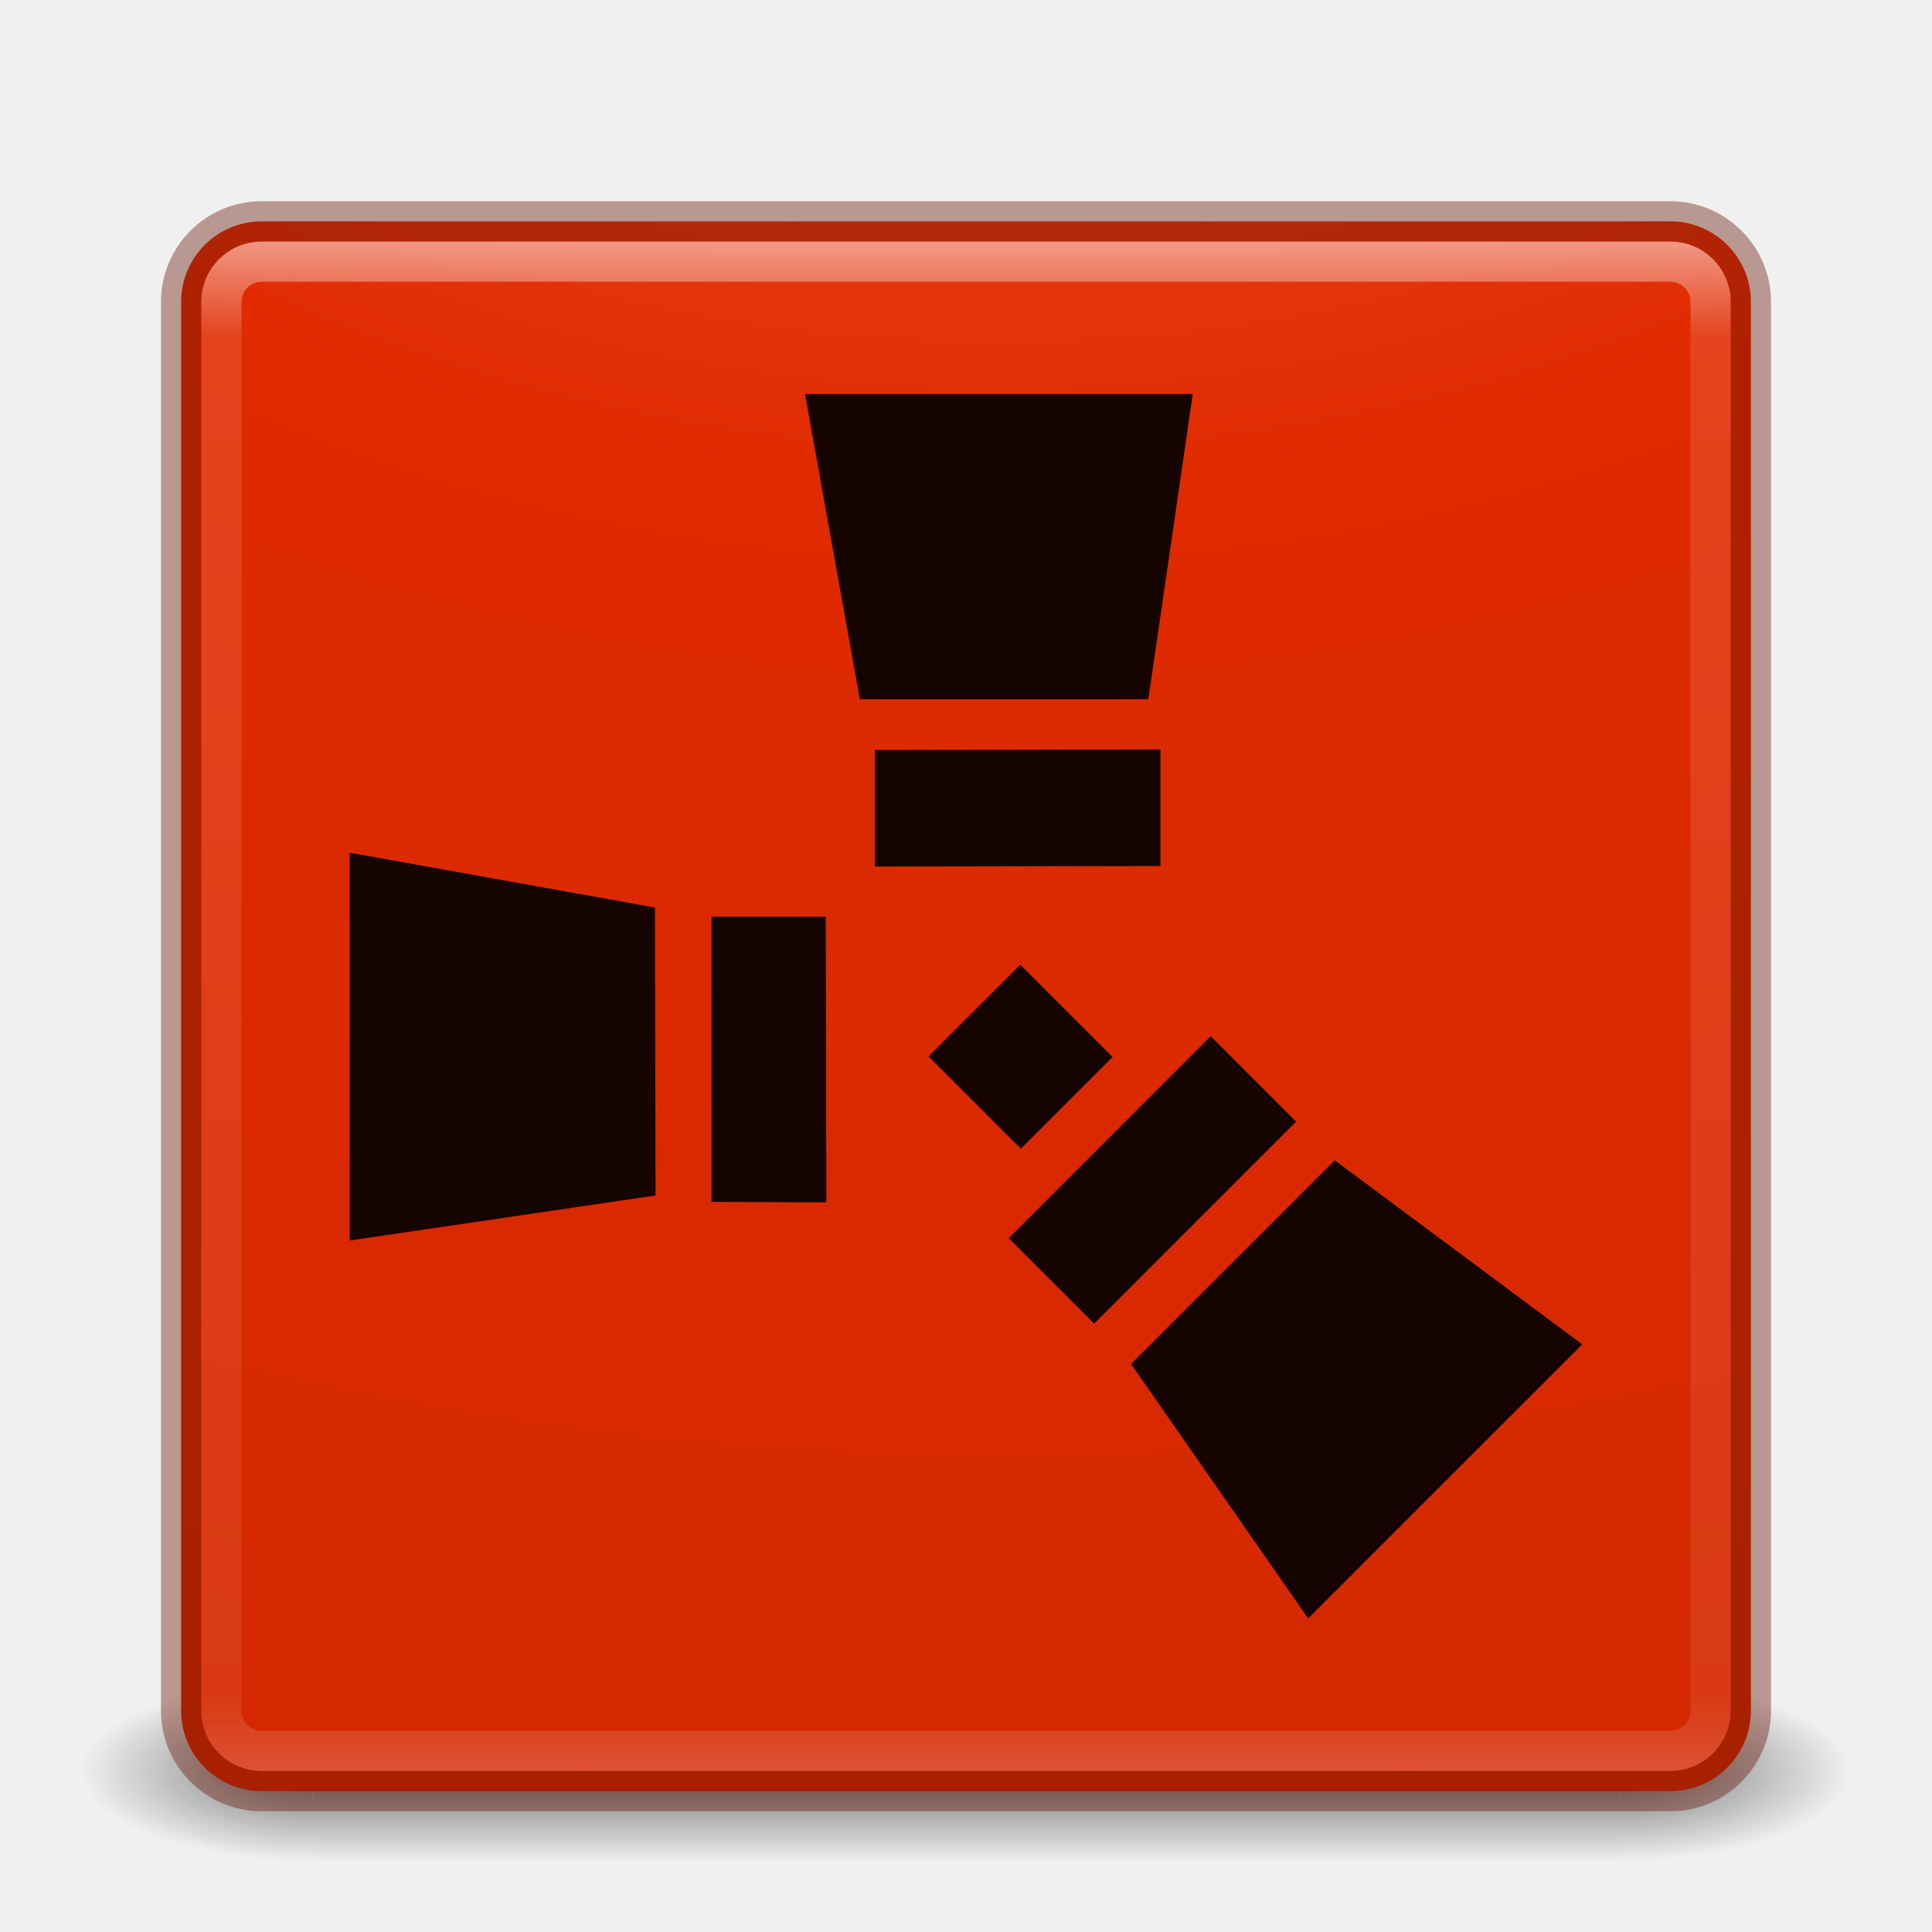
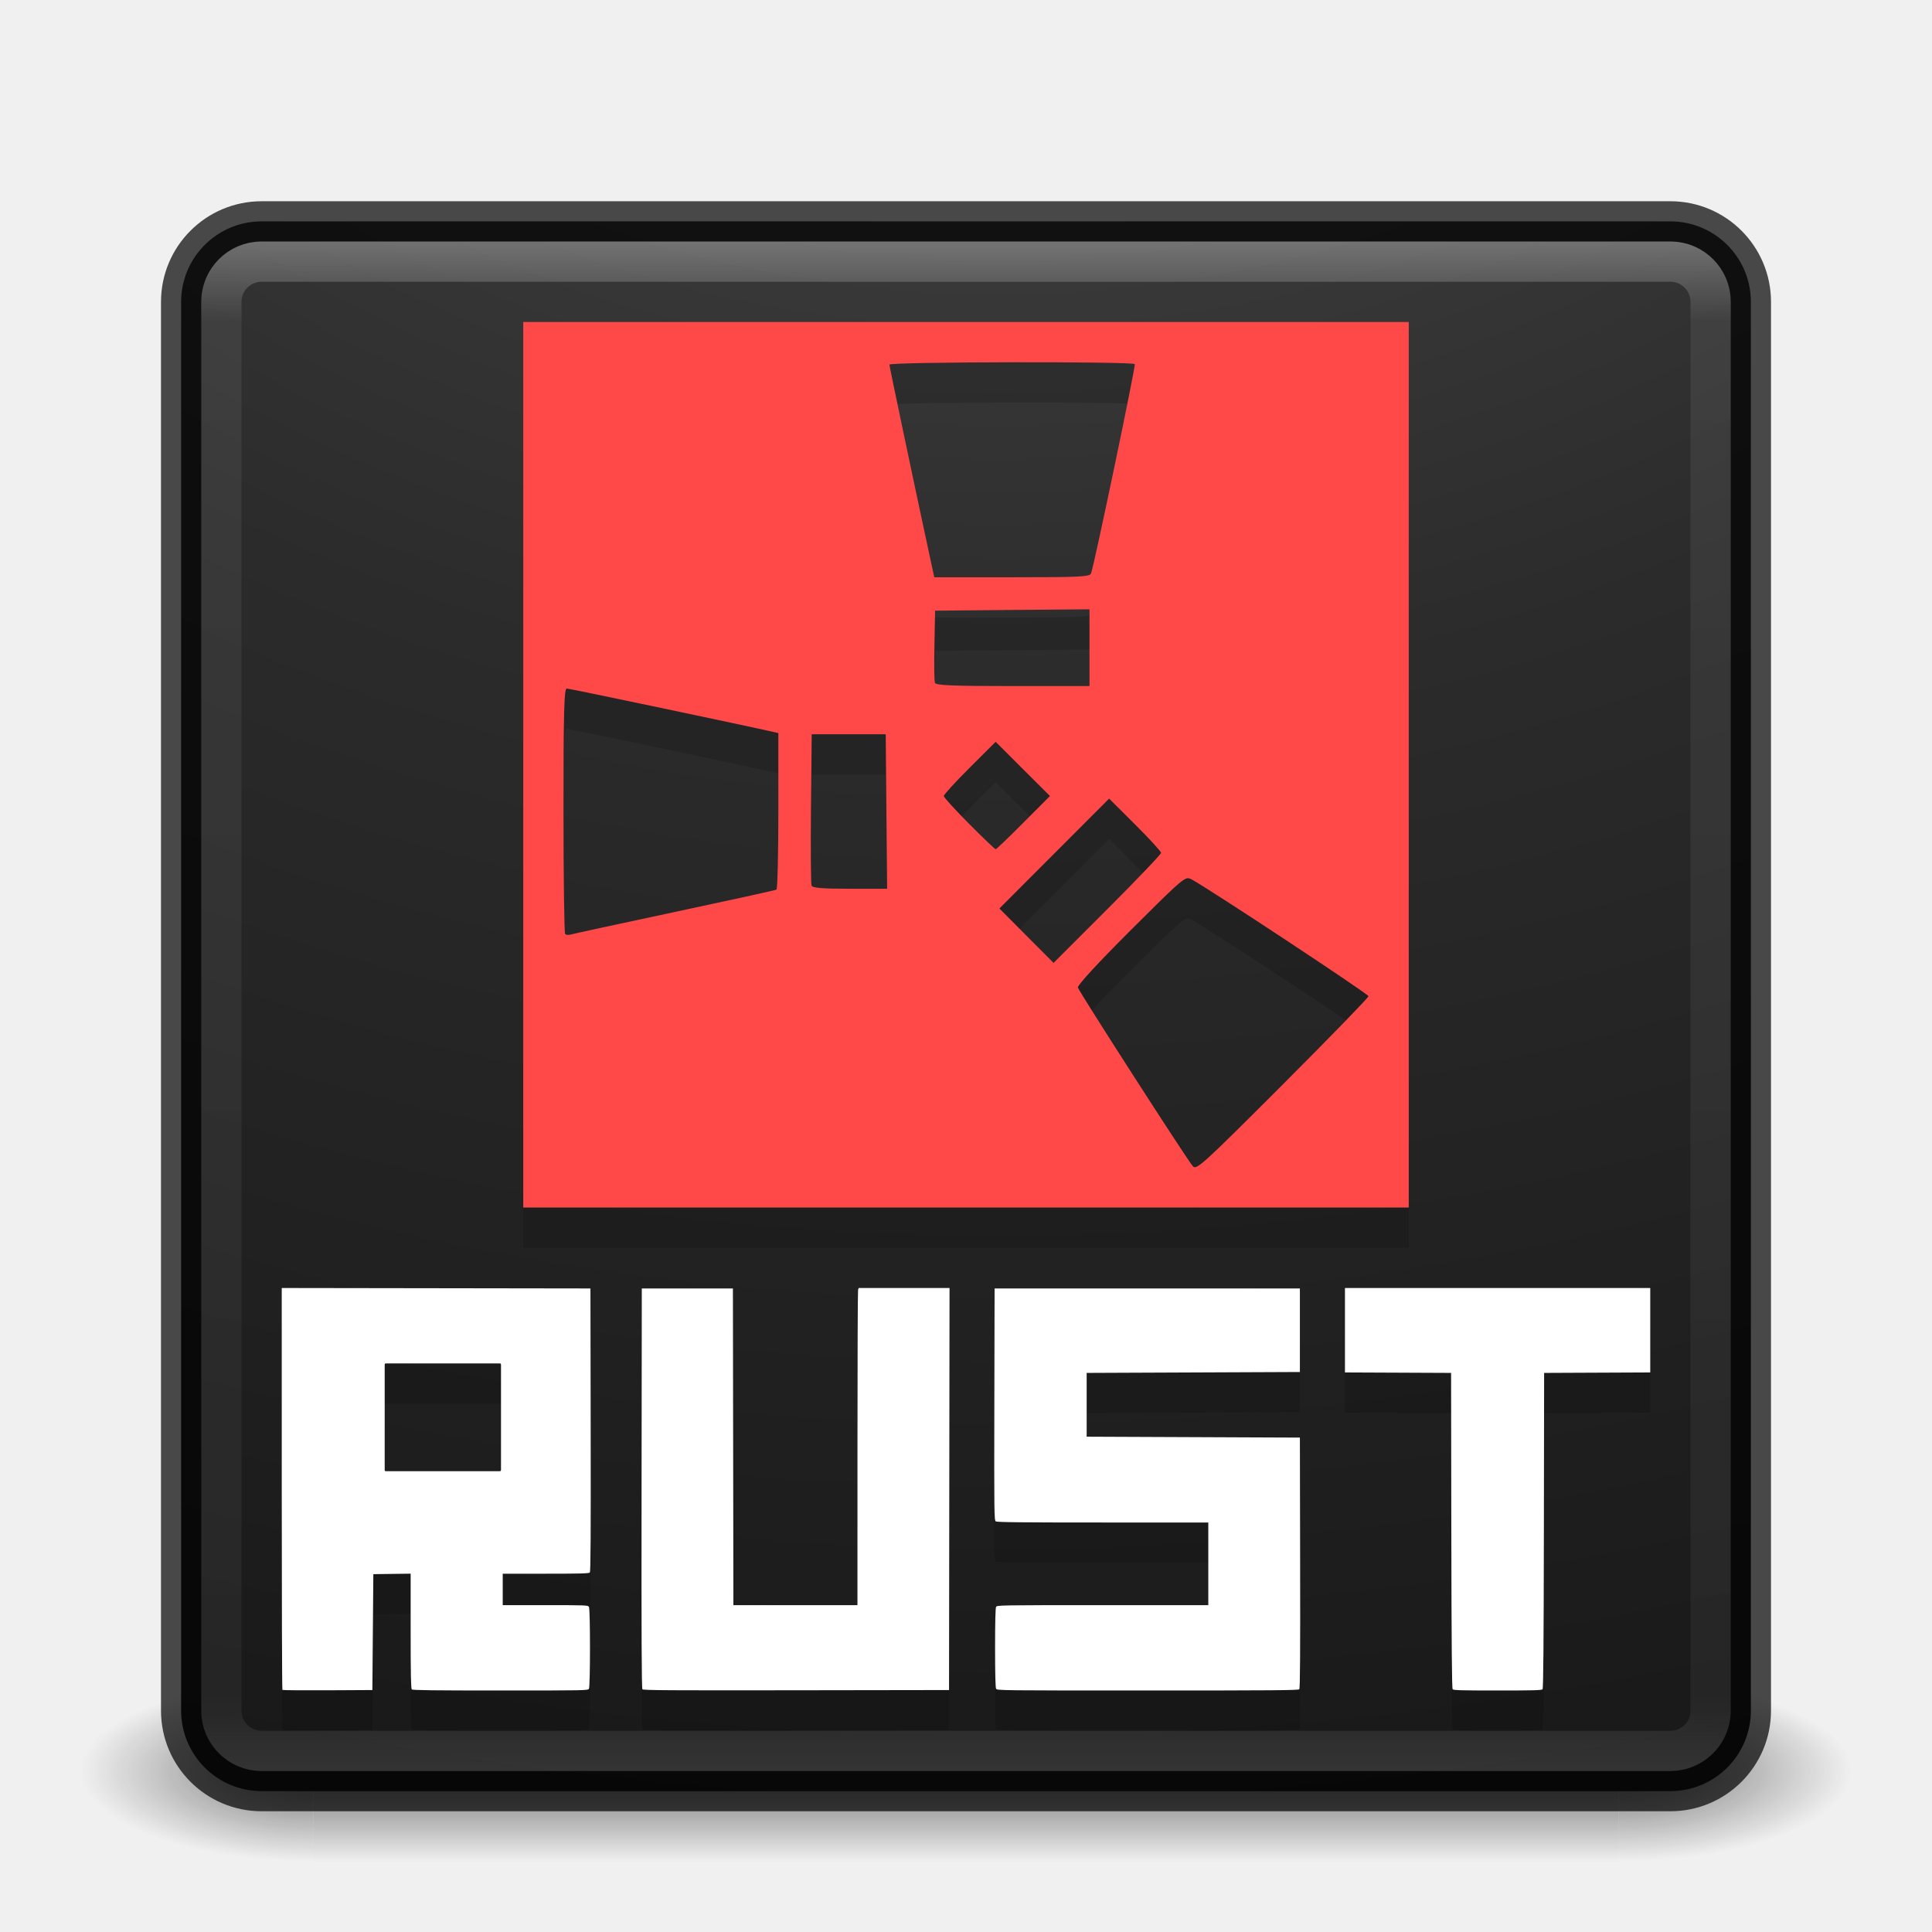
- <svg xmlns="http://www.w3.org/2000/svg" xmlns:xlink="http://www.w3.org/1999/xlink" version="1.1" width="48" height="48" id="svg6649">
-   <defs id="defs6651">
-     <linearGradient x1="167.983" y1="8.508" x2="167.983" y2="54.78" id="linearGradient5414" xlink:href="#linearGradient5803" gradientUnits="userSpaceOnUse" gradientTransform="matrix(0.710907,0,0,0.710907,-91.33499,2.139763)" />
-     <linearGradient id="linearGradient5803">
-       <stop id="stop5805" style="stop-color:#fff5ef;stop-opacity:1" offset="0" />
-       <stop id="stop5807" style="stop-color:#fef8dd;stop-opacity:1" offset="1" />
+ <svg xmlns="http://www.w3.org/2000/svg" xmlns:xlink="http://www.w3.org/1999/xlink" version="1.1" width="48" height="48" id="svg4296">
+   <defs id="defs4298">
+     <linearGradient id="linearGradient3895">
+       <stop offset="0" style="stop-color:#ffffff;stop-opacity:1" id="stop3897" />
+       <stop offset="0.053" style="stop-color:#ffffff;stop-opacity:0.235" id="stop3899" />
+       <stop offset="0.951" style="stop-color:#ffffff;stop-opacity:0.157" id="stop3901" />
+       <stop offset="1" style="stop-color:#ffffff;stop-opacity:0.392" id="stop3903" />
    </linearGradient>
-     <linearGradient x1="24" y1="5" x2="24" y2="43" id="linearGradient3058" xlink:href="#linearGradient3924-1" gradientUnits="userSpaceOnUse" gradientTransform="translate(4e-6,1.000006)" />
+     <linearGradient x1="20" y1="26" x2="20" y2="13" id="linearGradient4183" xlink:href="#linearGradient3680-6-6-6-3" gradientUnits="userSpaceOnUse" gradientTransform="translate(0,0.9999922)" />
+     <linearGradient id="linearGradient3680-6-6-6-3">
+       <stop id="stop3682-4-6-1-3" style="stop-color:#dcdcdc;stop-opacity:1" offset="0" />
+       <stop id="stop3684-8-5-8-0" style="stop-color:#ffffff;stop-opacity:1" offset="1" />
+     </linearGradient>
+     <linearGradient x1="24" y1="5" x2="24" y2="43" id="linearGradient3982" xlink:href="#linearGradient3924-1" gradientUnits="userSpaceOnUse" gradientTransform="translate(4e-6,1.000006)" />
    <linearGradient id="linearGradient3924-1">
      <stop id="stop3926-3" style="stop-color:#ffffff;stop-opacity:1" offset="0" />
      <stop id="stop3928-91" style="stop-color:#ffffff;stop-opacity:0.235" offset="0.063" />
      <stop id="stop3930-6" style="stop-color:#ffffff;stop-opacity:0.157" offset="0.951" />
      <stop id="stop3932-6" style="stop-color:#ffffff;stop-opacity:0.392" offset="1" />
    </linearGradient>
-     <radialGradient cx="6.73" cy="9.957" r="12.672" fx="6.2" fy="9.957" id="radialGradient5521-1" xlink:href="#linearGradient2867-449-88-871-390-598-476-591-434-148-57-177-8-3-3-6-4-8-8-8" gradientUnits="userSpaceOnUse" gradientTransform="matrix(0,9.497552,-11.65996,0,140.9306,-79.16098)" />
-     <linearGradient id="linearGradient2867-449-88-871-390-598-476-591-434-148-57-177-8-3-3-6-4-8-8-8">
-       <stop id="stop3750-1-0-7-6-6-1-3-9" style="stop-color:#ff6845;stop-opacity:1;" offset="0" />
-       <stop id="stop3752-3-7-4-0-32-8-923-0" style="stop-color:#e02a00;stop-opacity:1;" offset="0.262" />
-       <stop id="stop3754-1-8-5-2-7-6-7-1" style="stop-color:#cc2700;stop-opacity:1;" offset="0.705" />
-       <stop id="stop3756-1-6-2-6-6-1-96-6" style="stop-color:#901b00;stop-opacity:1;" offset="1" />
-     </linearGradient>
-     <radialGradient cx="4.993" cy="43.5" r="2.5" fx="4.993" fy="43.5" id="radialGradient3013" xlink:href="#linearGradient3688-166-749" gradientUnits="userSpaceOnUse" gradientTransform="matrix(2.003784,0,0,1.4,27.98813,-17.4)" />
+     <radialGradient cx="4.993" cy="43.5" r="2.5" fx="4.993" fy="43.5" id="radialGradient3963" xlink:href="#linearGradient3688-166-749" gradientUnits="userSpaceOnUse" gradientTransform="matrix(2.003784,0,0,1.4,27.98813,-17.4)" />
    <linearGradient id="linearGradient3688-166-749">
      <stop id="stop2883" style="stop-color:#181818;stop-opacity:1" offset="0" />
      <stop id="stop2885" style="stop-color:#181818;stop-opacity:0" offset="1" />
    </linearGradient>
-     <radialGradient cx="4.993" cy="43.5" r="2.5" fx="4.993" fy="43.5" id="radialGradient3015" xlink:href="#linearGradient3688-464-309" gradientUnits="userSpaceOnUse" gradientTransform="matrix(2.003784,0,0,1.4,-20.01187,-104.4)" />
+     <radialGradient cx="4.993" cy="43.5" r="2.5" fx="4.993" fy="43.5" id="radialGradient3965" xlink:href="#linearGradient3688-464-309" gradientUnits="userSpaceOnUse" gradientTransform="matrix(2.003784,0,0,1.4,-20.01187,-104.4)" />
    <linearGradient id="linearGradient3688-464-309">
      <stop id="stop2889" style="stop-color:#181818;stop-opacity:1" offset="0" />
      <stop id="stop2891" style="stop-color:#181818;stop-opacity:0" offset="1" />
    </linearGradient>
+     <linearGradient x1="25.058" y1="47.028" x2="25.058" y2="39.999" id="linearGradient3967" xlink:href="#linearGradient3702-501-757" gradientUnits="userSpaceOnUse" />
    <linearGradient id="linearGradient3702-501-757">
      <stop id="stop2895" style="stop-color:#181818;stop-opacity:0" offset="0" />
      <stop id="stop2897" style="stop-color:#181818;stop-opacity:1" offset="0.5" />
      <stop id="stop2899" style="stop-color:#181818;stop-opacity:0" offset="1" />
    </linearGradient>
-     <linearGradient x1="25.058" y1="47.028" x2="25.058" y2="39.999" id="linearGradient6647" xlink:href="#linearGradient3702-501-757" gradientUnits="userSpaceOnUse" />
-     <linearGradient xlink:href="#linearGradient5803" id="linearGradient3022" gradientUnits="userSpaceOnUse" gradientTransform="matrix(0.710907,0,0,0.710907,-91.33499,2.139763)" x1="167.983" y1="8.508" x2="167.983" y2="54.78" />
-     <linearGradient xlink:href="#linearGradient3924-1" id="linearGradient3028" gradientUnits="userSpaceOnUse" gradientTransform="translate(4e-6,1.000006)" x1="24" y1="5" x2="24" y2="43" />
+     <linearGradient xlink:href="#linearGradient3680-6-6-6-3" id="linearGradient3018" gradientUnits="userSpaceOnUse" gradientTransform="translate(0,0.9999922)" x1="20" y1="26" x2="20" y2="13" />
+     <radialGradient xlink:href="#linearGradient3688-166-749" id="radialGradient3038" gradientUnits="userSpaceOnUse" gradientTransform="matrix(2.003784,0,0,1.4,27.98813,-17.4)" cx="4.993" cy="43.5" fx="4.993" fy="43.5" r="2.5" />
+     <radialGradient xlink:href="#linearGradient3688-464-309" id="radialGradient3040" gradientUnits="userSpaceOnUse" gradientTransform="matrix(2.003784,0,0,1.4,-20.01187,-104.4)" cx="4.993" cy="43.5" fx="4.993" fy="43.5" r="2.5" />
+     <linearGradient xlink:href="#linearGradient3702-501-757" id="linearGradient3042" gradientUnits="userSpaceOnUse" x1="25.058" y1="47.028" x2="25.058" y2="39.999" />
    <radialGradient xlink:href="#linearGradient2867-449-88-871-390-598-476-591-434-148-57-177-8-3-3-6-4-8-8-8" id="radialGradient3031" gradientUnits="userSpaceOnUse" gradientTransform="matrix(0,9.497552,-11.65996,0,140.9306,-79.16098)" cx="6.73" cy="9.957" fx="6.2" fy="9.957" r="12.672" />
+     <linearGradient id="linearGradient2867-449-88-871-390-598-476-591-434-148-57-177-8-3-3-6-4-8-8-8">
+       <stop id="stop3750-1-0-7-6-6-1-3-9" style="stop-color:#ffcd7d;stop-opacity:1" offset="0" />
+       <stop id="stop3752-3-7-4-0-32-8-923-0" style="stop-color:#fc8f36;stop-opacity:1" offset="0.262" />
+       <stop id="stop3754-1-8-5-2-7-6-7-1" style="stop-color:#e23a0e;stop-opacity:1" offset="0.705" />
+       <stop id="stop3756-1-6-2-6-6-1-96-6" style="stop-color:#ac441f;stop-opacity:1" offset="1" />
+     </linearGradient>
+     <linearGradient id="linearGradient2867-449-88-871-390-598-476-591-434-148-57-177-8-3-3-6-4-8-8-8-5">
+       <stop id="stop3750-1-0-7-6-6-1-3-9-3" style="stop-color:#505050;stop-opacity:1;" offset="0" />
+       <stop id="stop3752-3-7-4-0-32-8-923-0-7" style="stop-color:#2b2b2b;stop-opacity:1;" offset="0.262" />
+       <stop id="stop3754-1-8-5-2-7-6-7-1-9" style="stop-color:#0a0a0a;stop-opacity:1;" offset="0.705" />
+       <stop id="stop3756-1-6-2-6-6-1-96-6-0" style="stop-color:#000000;stop-opacity:1;" offset="1" />
+     </linearGradient>
+     <radialGradient r="12.672" fy="9.957" fx="6.2" cy="9.957" cx="6.73" gradientTransform="matrix(0,9.497552,-11.65996,0,136.4305,-84.66097)" gradientUnits="userSpaceOnUse" id="radialGradient3077" xlink:href="#linearGradient2867-449-88-871-390-598-476-591-434-148-57-177-8-3-3-6-4-8-8-8-5" />
+     <linearGradient xlink:href="#linearGradient3680-6-6-6-3-7" id="linearGradient3018-5" gradientUnits="userSpaceOnUse" gradientTransform="translate(0,0.9999922)" x1="20" y1="26" x2="20" y2="13" />
+     <linearGradient id="linearGradient3680-6-6-6-3-7">
+       <stop id="stop3682-4-6-1-3-7" style="stop-color:#dcdcdc;stop-opacity:1" offset="0" />
+       <stop id="stop3684-8-5-8-0-2" style="stop-color:#ffffff;stop-opacity:1" offset="1" />
+     </linearGradient>
+     <linearGradient y2="13" x2="20" y1="26" x1="20" gradientTransform="translate(-20,-24.00001)" gradientUnits="userSpaceOnUse" id="linearGradient3950" xlink:href="#linearGradient3680-6-6-6-3-7" />
+     <radialGradient r="20.524" fy="13.46" fx="32.008" cy="13.46" cx="32.008" gradientTransform="matrix(0,1.568345,-1.93939,0,50.10518,-40.53136)" gradientUnits="userSpaceOnUse" id="radialGradient3054" xlink:href="#linearGradient4777" />
+     <linearGradient id="linearGradient4777">
+       <stop style="stop-color:#f8c700;stop-opacity:1;" offset="0" id="stop4779" />
+       <stop id="stop4787" offset="0.331" style="stop-color:#e8ba00;stop-opacity:1;" />
+       <stop id="stop4785" offset="0.506" style="stop-color:#dcb000;stop-opacity:1;" />
+       <stop style="stop-color:#e4b600;stop-opacity:1;" offset="1" id="stop4781" />
+     </linearGradient>
+     <radialGradient xlink:href="#linearGradient4777" id="radialGradient3066" gradientUnits="userSpaceOnUse" gradientTransform="matrix(0,1.568345,-1.93939,0,50.10518,-40.53136)" cx="32.008" cy="13.46" fx="32.008" fy="13.46" r="20.524" />
+     <linearGradient xlink:href="#linearGradient3895" id="linearGradient3052" gradientUnits="userSpaceOnUse" gradientTransform="translate(4e-6,1.000006)" x1="24" y1="5" x2="24" y2="43" />
+     <radialGradient xlink:href="#linearGradient2867-449-88-871-390-598-476-591-434-148-57-177-8-3-3-6-4-8-8-8-5" id="radialGradient3056" gradientUnits="userSpaceOnUse" gradientTransform="matrix(0,9.140245,-11.2213,0,136.5628,-77.88753)" cx="7.118" cy="9.957" fx="7.118" fy="9.957" r="12.672" />
+     <clipPath clipPathUnits="userSpaceOnUse" id="clipPath3122">
+       <rect style="opacity:0.9;color:#000000;fill:url(#radialGradient3126);fill-opacity:1;fill-rule:nonzero;stroke:none;stroke-width:1;marker:none;visibility:visible;display:inline;overflow:visible;enable-background:accumulate" id="rect3124" y="0.495" x="8.165" ry="3.623" rx="3.623" height="70.65" width="70.65" />
+     </clipPath>
+     <radialGradient xlink:href="#linearGradient2867-449-88-871-390-598-476-591-434-148-57-177-8-3-3-6-4-8-8-8-5" id="radialGradient3126" gradientUnits="userSpaceOnUse" gradientTransform="matrix(0,16.558,-20.32793,0,247.4034,-150.5657)" cx="7.118" cy="9.957" fx="7.118" fy="9.957" r="12.672" />
  </defs>
-   <g id="g3796">
-     <g id="g3805">
-       <g style="opacity:0.6" id="g3712-5" transform="matrix(1.157895,0,0,0.6428571,-3.789476,16.03572)">
-         <rect style="fill:url(#radialGradient3013);fill-opacity:1;stroke:none" id="rect2801-3" y="40" x="38" height="7" width="5" />
-         <rect style="fill:url(#radialGradient3015);fill-opacity:1;stroke:none" id="rect3696-6" transform="scale(-1,-1)" y="-47" x="-10" height="7" width="5" />
-         <rect style="fill:url(#linearGradient6647);fill-opacity:1;stroke:none" id="rect3700-4" y="40" x="10" height="7" width="28" />
+   <g id="g4267">
+     <g style="opacity:0.6" id="g3712-5" transform="matrix(1.157895,0,0,0.6428571,-3.789476,16.03572)">
+       <rect style="fill:url(#radialGradient3038);fill-opacity:1;stroke:none" id="rect2801-3" y="40" x="38" height="7" width="5" />
+       <rect style="fill:url(#radialGradient3040);fill-opacity:1;stroke:none" id="rect3696-6" transform="scale(-1,-1)" y="-47" x="-10" height="7" width="5" />
+       <rect style="fill:url(#linearGradient3042);fill-opacity:1;stroke:none" id="rect3700-4" y="40" x="10" height="7" width="28" />
+     </g>
+     <rect style="color:#000000;display:inline;overflow:visible;visibility:visible;opacity:1;fill:url(#radialGradient3056);fill-opacity:1;fill-rule:nonzero;stroke:none;stroke-width:1;marker:none;enable-background:accumulate" id="rect5505-21" y="5.5" x="4.5" ry="2" rx="2" height="39" width="39" />
+     <rect width="39" height="39" rx="2" ry="2" x="4.5" y="5.5" id="rect5505-21-3-2" style="color:#000000;display:inline;overflow:visible;visibility:visible;opacity:0.7;fill:none;stroke:#000000;stroke-width:1;stroke-linecap:round;stroke-linejoin:round;stroke-miterlimit:4;stroke-dasharray:none;stroke-dashoffset:0;stroke-opacity:1;marker:none;enable-background:accumulate" />
+     <rect width="37" height="37" rx="1" ry="1" x="5.5" y="6.5" id="rect6741" style="opacity:0.3;fill:none;stroke:url(#linearGradient3052);stroke-width:1;stroke-linecap:round;stroke-linejoin:round;stroke-miterlimit:4;stroke-dasharray:none;stroke-dashoffset:0;stroke-opacity:1" />
+     <rect width="38.158" height="38.158" rx="2.081" ry="2.081" x="6.606" y="5.339" id="rect3264" style="color:#000000;display:inline;overflow:visible;visibility:visible;opacity:0.9;fill:url(#radialGradient3266);fill-opacity:1;fill-rule:nonzero;stroke:none;stroke-width:1;marker:none;enable-background:accumulate" />
+     <g transform="translate(0,0.9999997)" style="fill:#000000;fill-opacity:1;opacity:0.15" id="g4253">
+       <g style="fill:#000000;fill-opacity:1" transform="matrix(0.01926345,0,0,0.01785689,19.70797,37.01627)" id="g4255">
+         <path id="path4257" transform="translate(-350.574,-295.5691)" d="m -309.119,14.654 0,279.17 c 0,153.544 0.381,279.552 0.846,280.018 0.465,0.465 26.762,0.698 58.438,0.52 l 57.592,-0.324 0.625,-80.625 0.625,-80.625 24.062,-0.34 24.062,-0.34 0,79.777 c 0,60.382 0.365,80.142 1.5,81.277 1.145,1.145 28.241,1.5 114.332,1.5 110.273,0 112.86,-0.055 114.125,-2.418 1.775,-3.316 1.775,-110.598 0,-113.914 -1.249,-2.334 -3.196,-2.418 -56.25,-2.418 l -54.957,0 0,-21.875 0,-21.875 55.473,0 c 45.17,0 55.733,-0.315 56.879,-1.695 1.032,-1.244 1.322,-54.066 1.09,-198.438 L 89.006,15.287 -110.057,14.971 -309.119,14.654 Z m 134.188,104.914 147.166,0 c 0.785,0 1.418,0.711 1.418,1.594 l 0,146.812 c 0,0.883 -0.633,1.594 -1.418,1.594 l -147.166,0 c -0.785,0 -1.416,-0.711 -1.416,-1.594 l 0,-146.812 c 0,-0.883 0.631,-1.594 1.416,-1.594 z" style="fill:#000000;fill-opacity:1" />
+         <path id="path4259" d="m 201.248,-1.22 0.315,-279.688 -58.607,0 -58.607,0 -0.754,2.812 c -0.415,1.547 -0.761,100.828 -0.771,220.625 l -0.017,217.812 -79.996,0 -79.996,0 -0.316,-220.312 -0.316,-220.312 -58.75,0 -58.75,0 -0.315,277.994 c -0.232,204.822 0.055,278.44 1.094,279.691 1.178,1.42 33.681,1.646 198.44,1.381 L 200.932,278.468 201.248,-1.22 Z" style="fill:#000000;fill-opacity:1" />
+         <path id="path4261" d="m 652.659,277.397 c 1.032,-1.243 1.323,-48.203 1.091,-175.938 l -0.317,-174.242 -137.5,-0.625 -137.5,-0.625 0,-44.375 0,-44.375 137.5,-0.625 137.5,-0.625 0,-58.125 0,-58.125 -196.875,0 -196.875,0 -0.322,161.25 c -0.3,150.49 -0.18,161.354 1.802,162.812 1.668,1.227 31.291,1.562 138.134,1.562 l 136.011,0 0,57.5 0,57.5 -136.206,0 c -133.384,0 -136.233,0.05 -137.5,2.418 -0.835,1.561 -1.294,21.752 -1.294,56.957 0,35.205 0.459,55.396 1.294,56.957 1.271,2.374 4.773,2.418 195.472,2.418 161.962,0 194.412,-0.281 195.586,-1.696 z" style="fill:#000000;fill-opacity:1" />
+         <path id="path4263" d="m 966.401,277.407 c 1.018,-1.227 1.486,-61.407 1.716,-220.938 l 0.316,-219.252 68.438,-0.323 68.438,-0.323 0,-58.739 0,-58.739 -196.875,0 -196.875,0 0,58.739 0,58.739 68.438,0.323 68.438,0.323 0.316,219.251 c 0.23,159.531 0.697,219.71 1.716,220.938 1.137,1.37 12.022,1.686 57.968,1.686 45.946,0 56.832,-0.317 57.968,-1.686 z" style="fill:#000000;fill-opacity:1" />
      </g>
-       <rect style="color:#000000;fill:url(#radialGradient3031);fill-opacity:1;fill-rule:nonzero;stroke:none;stroke-width:1;marker:none;visibility:visible;display:inline;overflow:visible;enable-background:accumulate" id="rect5505-21" y="5.5" x="4.5" ry="2" rx="2" height="39" width="39" />
-       <rect style="opacity:0.5;fill:none;stroke:url(#linearGradient3028);stroke-width:1;stroke-linecap:round;stroke-linejoin:round;stroke-miterlimit:4;stroke-opacity:1;stroke-dasharray:none;stroke-dashoffset:0" id="rect6741" y="6.5" x="5.5" ry="1" rx="1" height="37" width="37" />
-       <rect style="opacity:0.4;color:#000000;fill:none;stroke:#651300;stroke-width:1;stroke-linecap:round;stroke-linejoin:round;stroke-miterlimit:4;stroke-opacity:1;stroke-dasharray:none;stroke-dashoffset:0;marker:none;visibility:visible;display:inline;overflow:visible;enable-background:accumulate" id="rect5505-21-3-2" y="5.5" x="4.5" ry="2" rx="2" height="39" width="39" />
+       <path id="path4265" d="m 13,8 0,22 22,0 0,-22 -22,0 z m 12.129,1 c 1.518,-0.003 3.043,0.012 3.064,0.047 0.027,0.044 -1.007,4.992 -1.086,5.199 -0.032,0.084 -0.271,0.096 -1.965,0.096 l -1.93,0 -0.07,-0.322 c -0.359,-1.66 -1.045,-4.915 -1.045,-4.961 0,-0.035 1.513,-0.056 3.031,-0.059 z m 1.939,6.139 0,0.953 0,0.953 -1.904,0 c -1.504,0 -1.911,-0.017 -1.936,-0.08 -0.017,-0.044 -0.022,-0.466 -0.012,-0.938 l 0.016,-0.855 1.918,-0.018 1.918,-0.016 z m -12.986,1.967 c 0.064,0 4.529,0.939 5.117,1.076 l 0.139,0.031 0,1.93 c 0,1.061 -0.021,1.943 -0.047,1.959 -0.026,0.016 -1.165,0.266 -2.531,0.557 -1.366,0.291 -2.527,0.542 -2.58,0.559 -0.053,0.016 -0.116,0.011 -0.139,-0.012 C 14.018,23.182 14,21.801 14,20.135 c 0,-2.478 0.015,-3.029 0.082,-3.029 z m 6.084,1.137 0.92,0 0.92,0 0.016,1.918 0.018,1.92 -0.924,0 c -0.686,0 -0.931,-0.021 -0.953,-0.078 -0.017,-0.043 -0.023,-0.905 -0.014,-1.918 l 0.018,-1.842 z m 4.57,0.186 0.674,0.674 0.676,0.674 -0.658,0.66 c -0.362,0.364 -0.673,0.662 -0.691,0.662 -0.018,0 -0.315,-0.284 -0.66,-0.631 -0.345,-0.347 -0.629,-0.658 -0.629,-0.691 0,-0.034 0.29,-0.352 0.645,-0.705 l 0.645,-0.643 z m 2.82,1.412 0.645,0.643 c 0.355,0.354 0.645,0.67 0.645,0.705 0,0.035 -0.6,0.664 -1.334,1.398 l -1.336,1.336 -0.674,-0.676 -0.672,-0.676 1.363,-1.365 1.363,-1.365 z m 1.961,1.979 c 0.029,-5.9e-4 0.054,0.01 0.082,0.025 C 30.037,22.08 34,24.697 34,24.75 c 0,0.034 -0.96,1.024 -2.135,2.199 -1.998,1.999 -2.142,2.129 -2.23,2.025 -0.154,-0.179 -2.83,-4.339 -2.855,-4.439 -0.014,-0.056 0.502,-0.616 1.322,-1.434 1.066,-1.062 1.29,-1.281 1.416,-1.283 z" style="opacity:1;fill:#000000;fill-opacity:1;stroke:none;stroke-width:1;stroke-linecap:round;stroke-linejoin:round;stroke-miterlimit:4;stroke-dasharray:none;stroke-opacity:1" />
    </g>
-     <path id="rect3805" d="m 20,9.789 1.362,7.584 7.168,0 1.104,-7.584 -9.634,0 z M 8.688,21.186 l 0,9.634 7.598,-1.118 -0.014,-7.154 -7.584,-1.362 z m 13.046,-2.552 0,2.896 7.097,-0.014 0,-2.896 -7.097,0.014 z m -4.057,4.143 0,7.082 2.853,0.014 -0.014,-7.097 -2.839,0 z m 5.391,3.47 2.294,2.294 2.28,-2.28 -2.294,-2.294 -2.28,2.28 z m 1.993,4.516 2.122,2.122 5.018,-5.018 -2.122,-2.122 -5.018,5.018 z m 3.039,3.125 4.401,6.323 6.81,-6.81 -6.15,-4.573 -5.061,5.061 z" style="opacity:0.9;fill:#000000;fill-opacity:1;stroke:none" />
+     <g id="g4245">
+       <g id="g4233" transform="matrix(0.01926345,0,0,0.01785689,19.70797,37.01627)" style="fill:#ffffff;fill-opacity:1">
+         <path style="fill:#ffffff;fill-opacity:1" d="m -309.119,14.654 0,279.17 c 0,153.544 0.381,279.552 0.846,280.018 0.465,0.465 26.762,0.698 58.438,0.52 l 57.592,-0.324 0.625,-80.625 0.625,-80.625 24.062,-0.34 24.062,-0.34 0,79.777 c 0,60.382 0.365,80.142 1.5,81.277 1.145,1.145 28.241,1.5 114.332,1.5 110.273,0 112.86,-0.055 114.125,-2.418 1.775,-3.316 1.775,-110.598 0,-113.914 -1.249,-2.334 -3.196,-2.418 -56.25,-2.418 l -54.957,0 0,-21.875 0,-21.875 55.473,0 c 45.17,0 55.733,-0.315 56.879,-1.695 1.032,-1.244 1.322,-54.066 1.09,-198.438 L 89.006,15.287 -110.057,14.971 -309.119,14.654 Z m 134.188,104.914 147.166,0 c 0.785,0 1.418,0.711 1.418,1.594 l 0,146.812 c 0,0.883 -0.633,1.594 -1.418,1.594 l -147.166,0 c -0.785,0 -1.416,-0.711 -1.416,-1.594 l 0,-146.812 c 0,-0.883 0.631,-1.594 1.416,-1.594 z" transform="translate(-350.574,-295.5691)" id="path4249" />
+         <path style="fill:#ffffff;fill-opacity:1" d="m 201.248,-1.22 0.315,-279.688 -58.607,0 -58.607,0 -0.754,2.812 c -0.415,1.547 -0.761,100.828 -0.771,220.625 l -0.017,217.812 -79.996,0 -79.996,0 -0.316,-220.312 -0.316,-220.312 -58.75,0 -58.75,0 -0.315,277.994 c -0.232,204.822 0.055,278.44 1.094,279.691 1.178,1.42 33.681,1.646 198.44,1.381 L 200.932,278.468 201.248,-1.22 Z" id="path4245" />
+         <path style="fill:#ffffff;fill-opacity:1" d="m 652.659,277.397 c 1.032,-1.243 1.323,-48.203 1.091,-175.938 l -0.317,-174.242 -137.5,-0.625 -137.5,-0.625 0,-44.375 0,-44.375 137.5,-0.625 137.5,-0.625 0,-58.125 0,-58.125 -196.875,0 -196.875,0 -0.322,161.25 c -0.3,150.49 -0.18,161.354 1.802,162.812 1.668,1.227 31.291,1.562 138.134,1.562 l 136.011,0 0,57.5 0,57.5 -136.206,0 c -133.384,0 -136.233,0.05 -137.5,2.418 -0.835,1.561 -1.294,21.752 -1.294,56.957 0,35.205 0.459,55.396 1.294,56.957 1.271,2.374 4.773,2.418 195.472,2.418 161.962,0 194.412,-0.281 195.586,-1.696 z" id="path4243" />
+         <path style="fill:#ffffff;fill-opacity:1" d="m 966.401,277.407 c 1.018,-1.227 1.486,-61.407 1.716,-220.938 l 0.316,-219.252 68.438,-0.323 68.438,-0.323 0,-58.739 0,-58.739 -196.875,0 -196.875,0 0,58.739 0,58.739 68.438,0.323 68.438,0.323 0.316,219.251 c 0.23,159.531 0.697,219.71 1.716,220.938 1.137,1.37 12.022,1.686 57.968,1.686 45.946,0 56.832,-0.317 57.968,-1.686 z" id="path4235" />
+       </g>
+       <path style="opacity:1;fill:#ff4949;fill-opacity:1;stroke:none;stroke-width:1;stroke-linecap:round;stroke-linejoin:round;stroke-miterlimit:4;stroke-dasharray:none;stroke-opacity:1" d="m 13,8 0,22 22,0 0,-22 -22,0 z m 12.129,1 c 1.518,-0.003 3.043,0.012 3.064,0.047 0.027,0.044 -1.007,4.992 -1.086,5.199 -0.032,0.084 -0.271,0.096 -1.965,0.096 l -1.93,0 -0.07,-0.322 c -0.359,-1.66 -1.045,-4.915 -1.045,-4.961 0,-0.035 1.513,-0.056 3.031,-0.059 z m 1.939,6.139 0,0.953 0,0.953 -1.904,0 c -1.504,0 -1.911,-0.017 -1.936,-0.08 -0.017,-0.044 -0.022,-0.466 -0.012,-0.938 l 0.016,-0.855 1.918,-0.018 1.918,-0.016 z m -12.986,1.967 c 0.064,0 4.529,0.939 5.117,1.076 l 0.139,0.031 0,1.93 c 0,1.061 -0.021,1.943 -0.047,1.959 -0.026,0.016 -1.165,0.266 -2.531,0.557 -1.366,0.291 -2.527,0.542 -2.58,0.559 -0.053,0.016 -0.116,0.011 -0.139,-0.012 C 14.018,23.182 14,21.801 14,20.135 c 0,-2.478 0.015,-3.029 0.082,-3.029 z m 6.084,1.137 0.92,0 0.92,0 0.016,1.918 0.018,1.92 -0.924,0 c -0.686,0 -0.931,-0.021 -0.953,-0.078 -0.017,-0.043 -0.023,-0.905 -0.014,-1.918 l 0.018,-1.842 z m 4.57,0.186 0.674,0.674 0.676,0.674 -0.658,0.66 c -0.362,0.364 -0.673,0.662 -0.691,0.662 -0.018,0 -0.315,-0.284 -0.66,-0.631 -0.345,-0.347 -0.629,-0.658 -0.629,-0.691 0,-0.034 0.29,-0.352 0.645,-0.705 l 0.645,-0.643 z m 2.82,1.412 0.645,0.643 c 0.355,0.354 0.645,0.67 0.645,0.705 0,0.035 -0.6,0.664 -1.334,1.398 l -1.336,1.336 -0.674,-0.676 -0.672,-0.676 1.363,-1.365 1.363,-1.365 z m 1.961,1.979 c 0.029,-5.9e-4 0.054,0.01 0.082,0.025 C 30.037,22.08 34,24.697 34,24.75 c 0,0.034 -0.96,1.024 -2.135,2.199 -1.998,1.999 -2.142,2.129 -2.23,2.025 -0.154,-0.179 -2.83,-4.339 -2.855,-4.439 -0.014,-0.056 0.502,-0.616 1.322,-1.434 1.066,-1.062 1.29,-1.281 1.416,-1.283 z" id="rect4380" />
+     </g>
  </g>
</svg>
